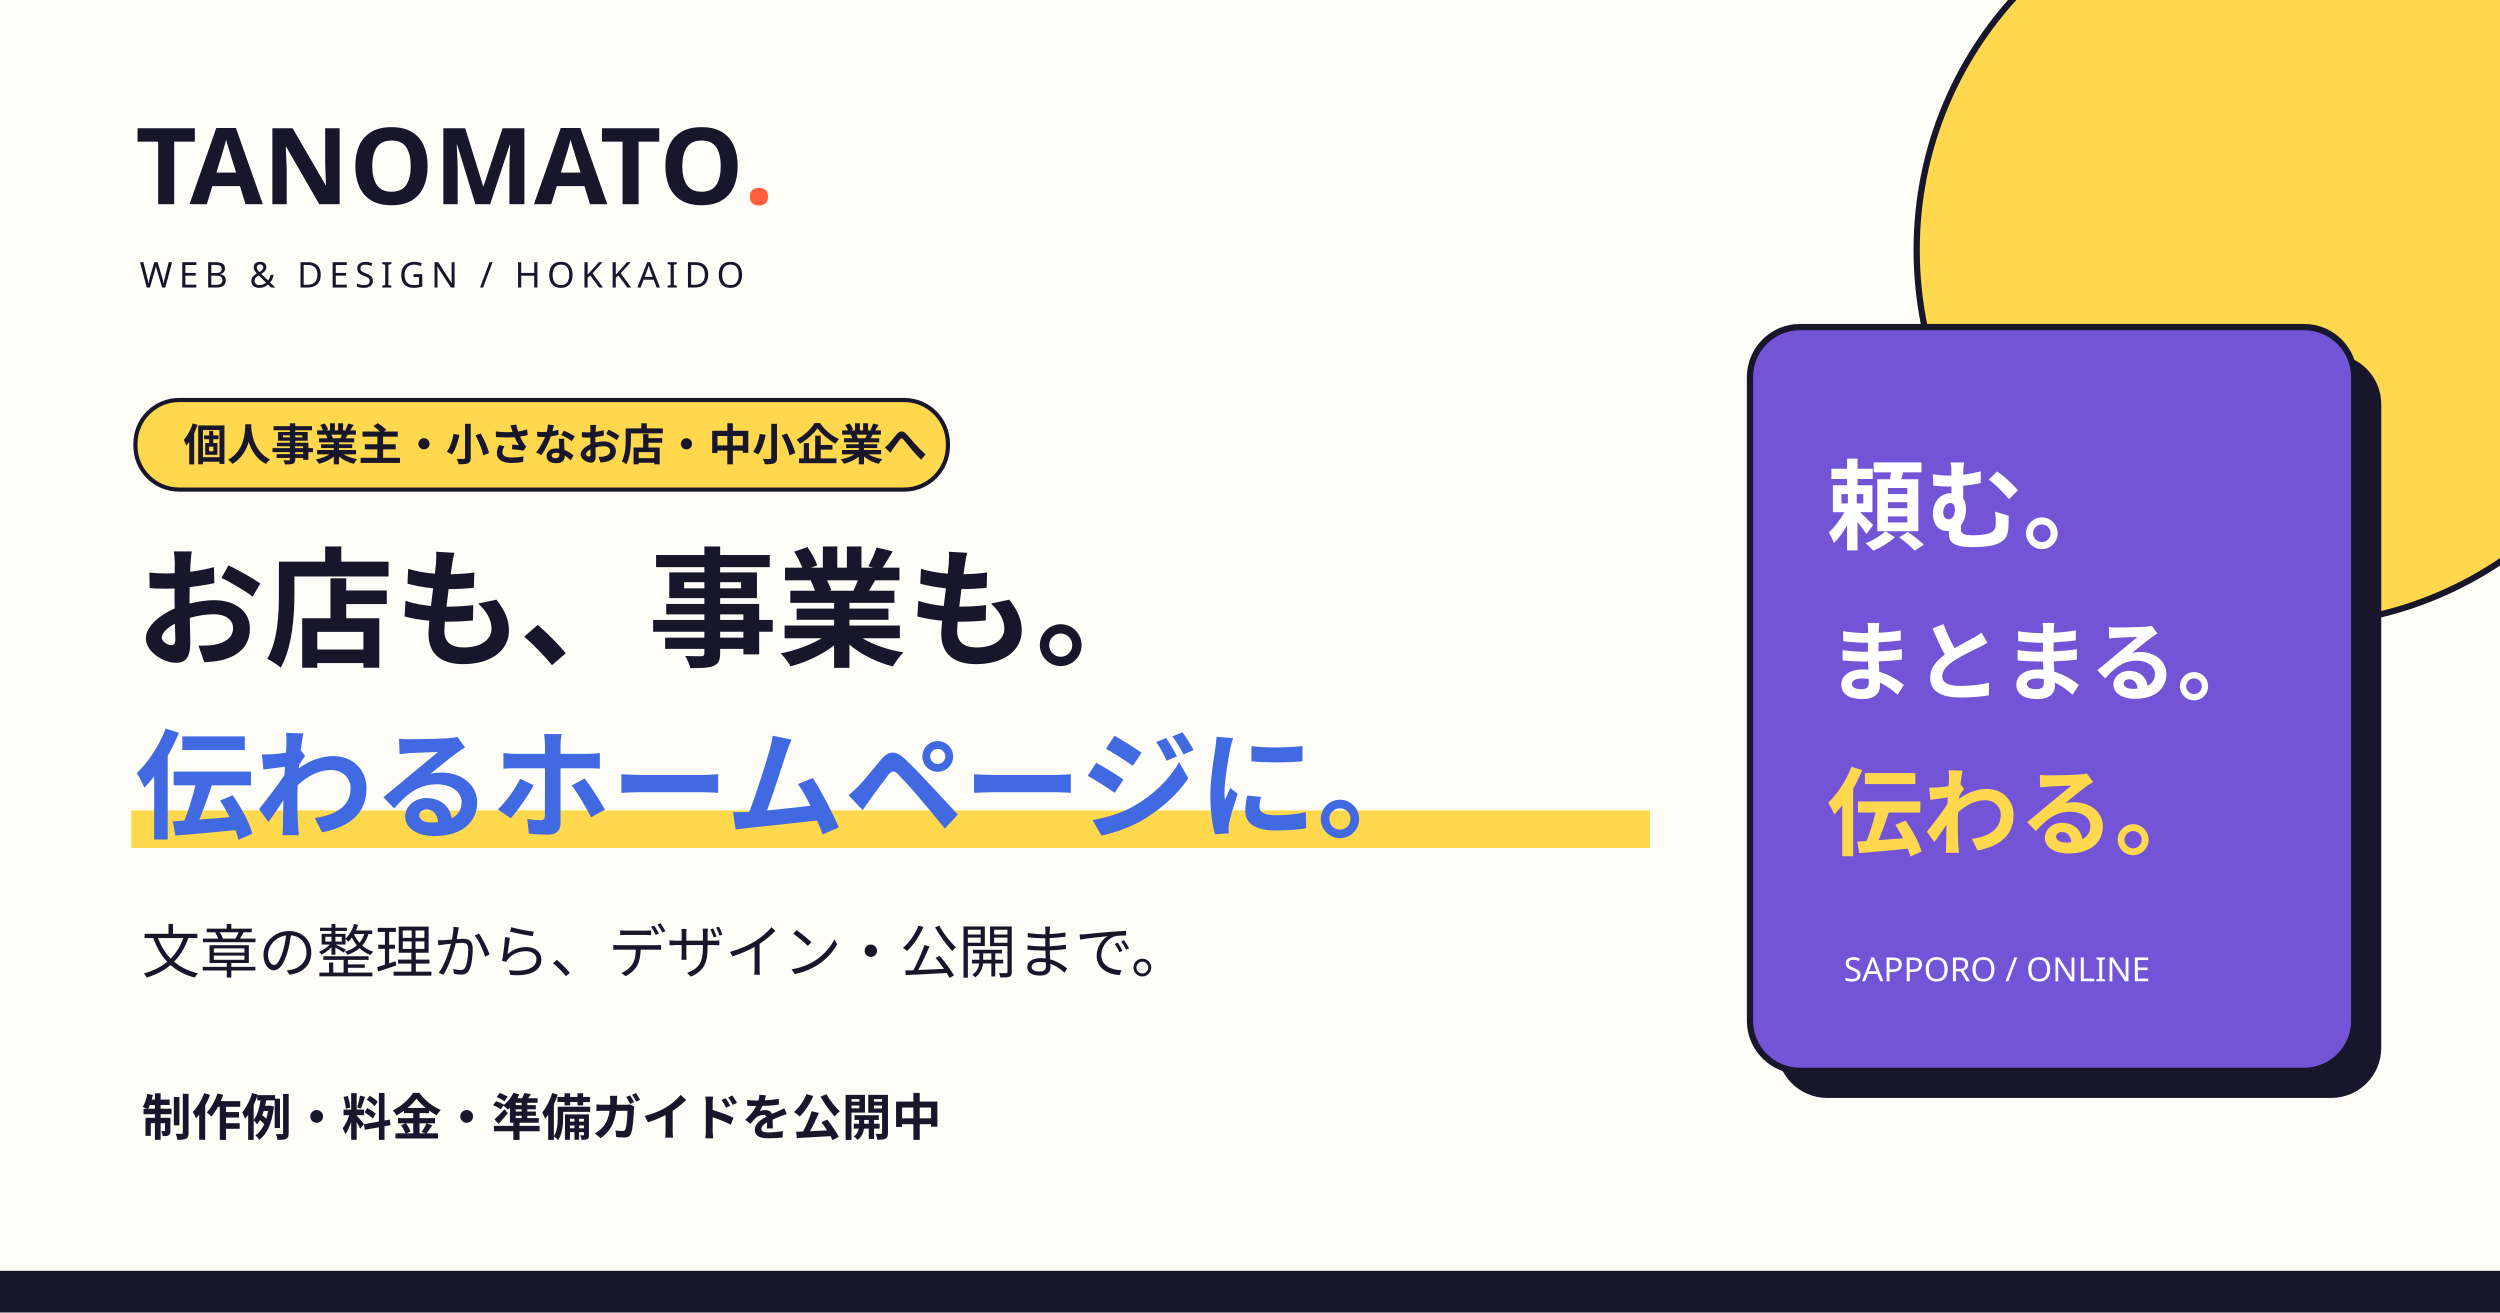
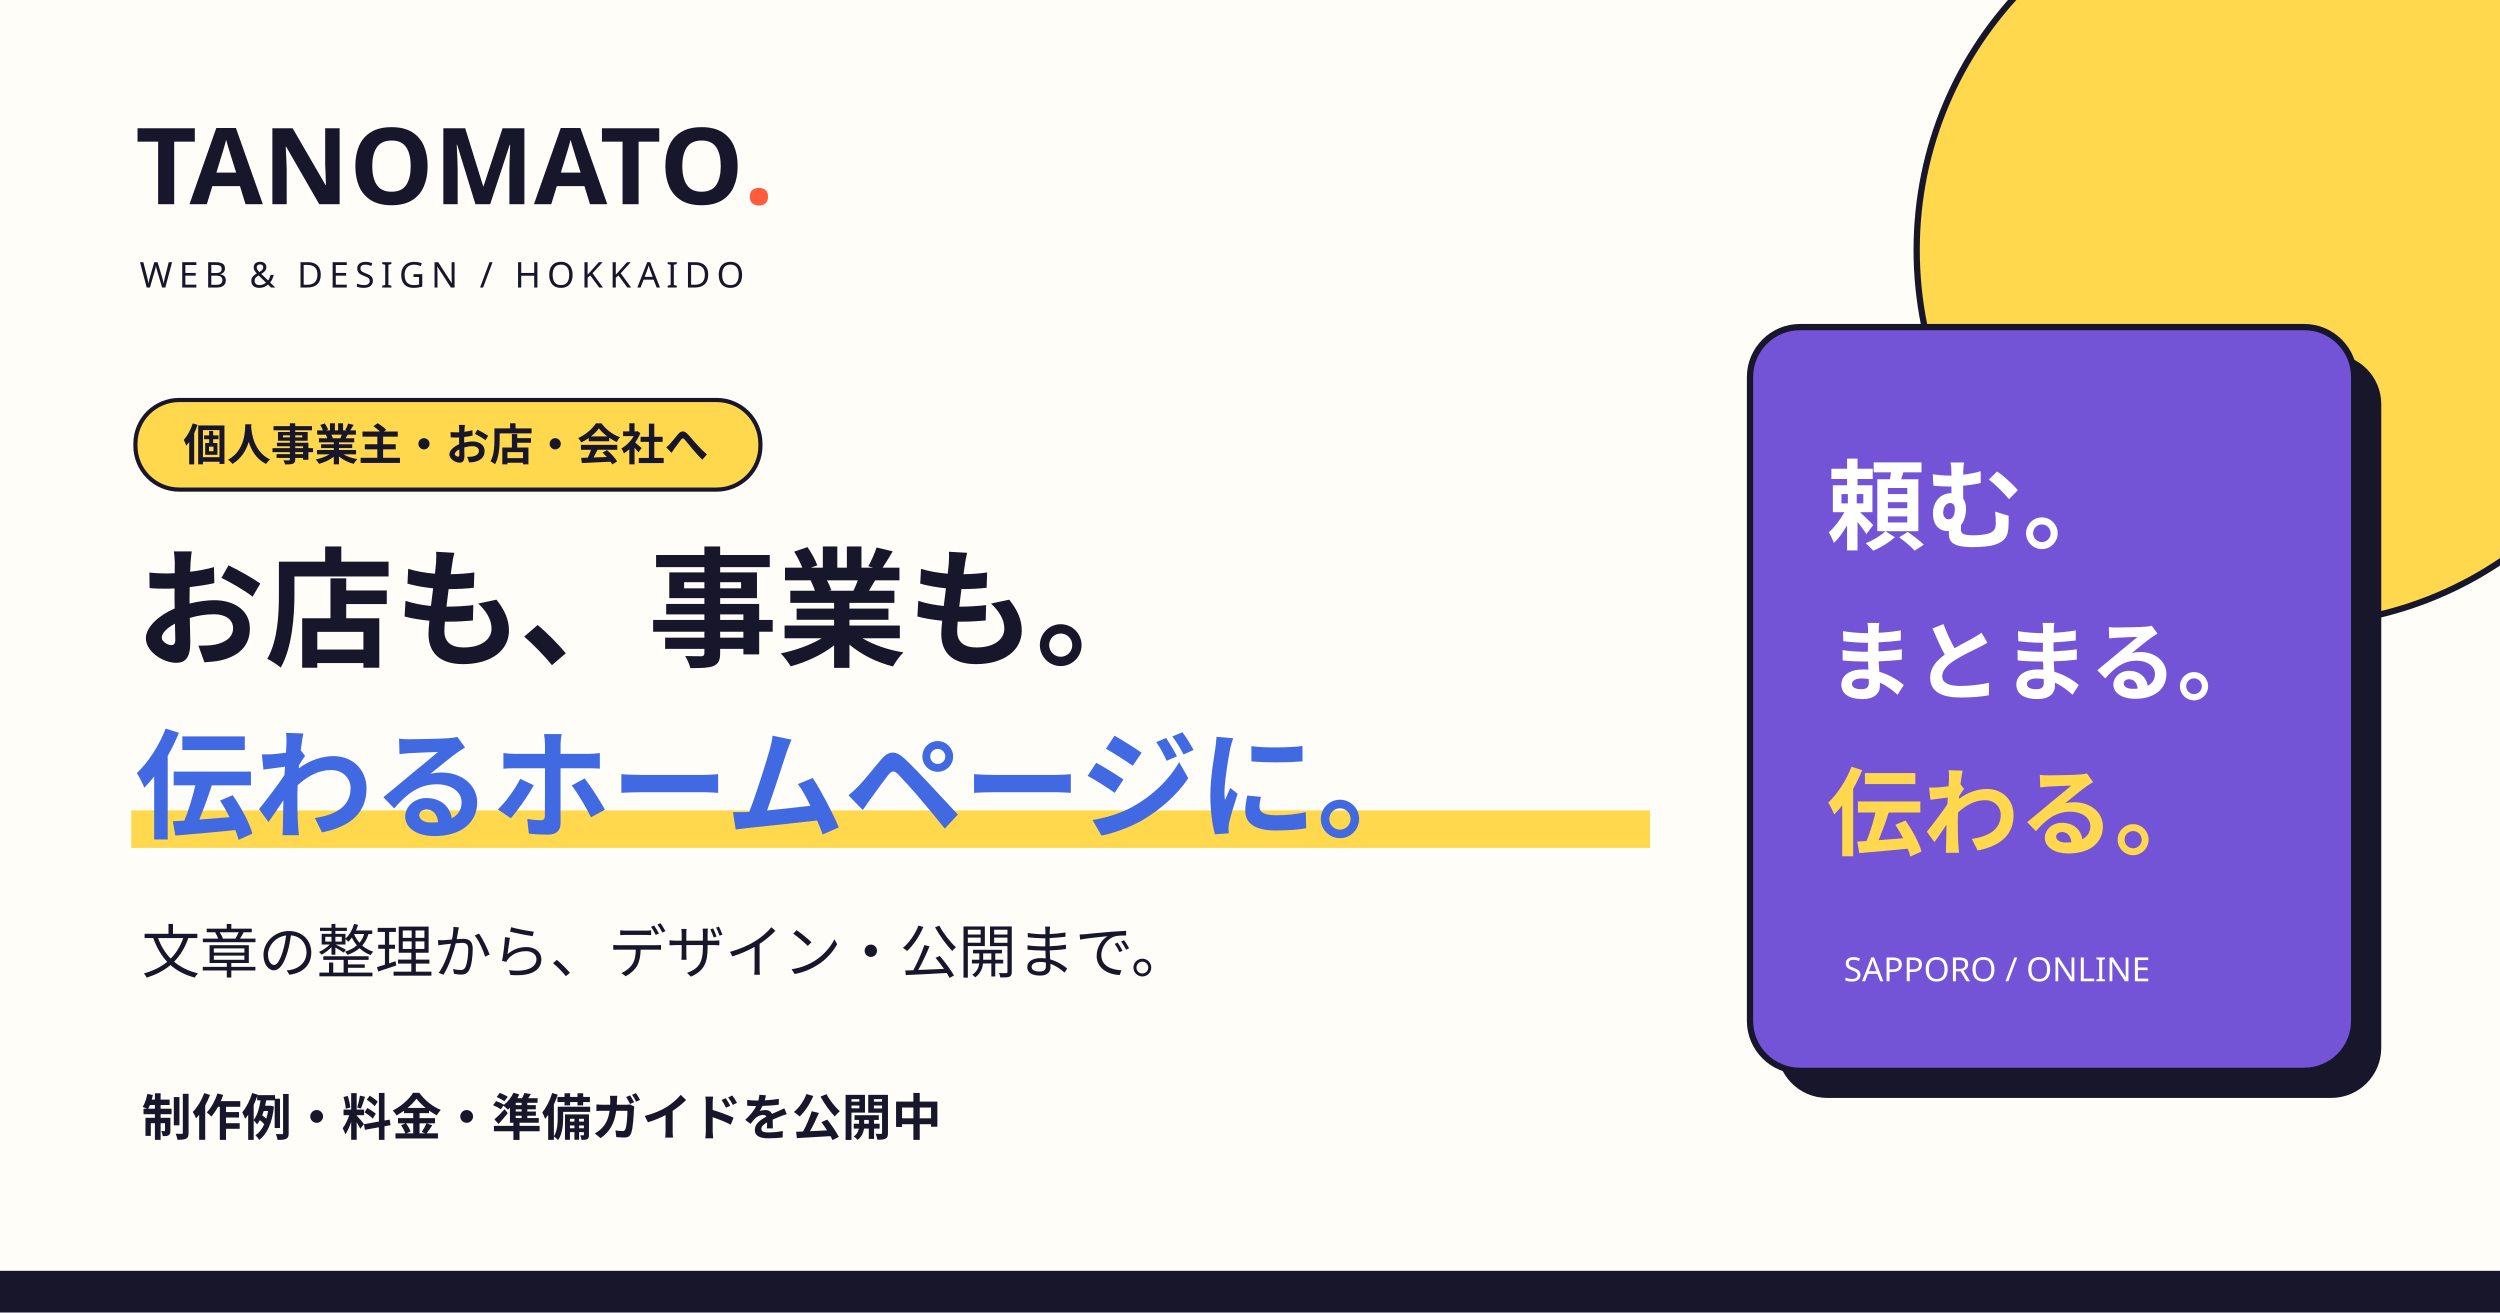
<svg xmlns="http://www.w3.org/2000/svg" width="1200" height="630" viewBox="0 0 1200 630">
  <rect width="1200" height="630" fill="#fffdf8" />
  <circle cx="1100" cy="120" r="180" fill="#ffd84d" stroke="#17162b" stroke-width="3" />
  <rect x="853" y="170" width="290" height="357" rx="24" fill="#17162b" />
  <rect x="840" y="157" width="290" height="357" rx="24" fill="#7454d6" stroke="#17162b" stroke-width="3" />
  <g font-family="Yu Gothic, Meiryo, sans-serif" fill="#17162b">
    <text x="65" y="98" font-size="51" font-weight="900">TANOMATO<tspan fill="#ff5d3b">.</tspan>
    </text>
    <text x="67" y="138" font-size="17" letter-spacing="3">WEB &amp; DESIGN / HOKKAIDO</text>
-     <rect x="65" y="192" width="390" height="43" rx="21" fill="#ffd84d" stroke="#17162b" stroke-width="2" />
-     <text x="88" y="221" font-size="21" font-weight="700">個人事業主・小さなお店・中小企業へ</text>
+     <rect x="65" y="192" width="300" height="43" rx="21" fill="#ffd84d" stroke="#17162b" stroke-width="2" />
+     <text x="88" y="221" font-size="21" font-weight="700">個人事業主・お店・会社へ</text>
    <text x="65" y="315" font-size="62" font-weight="900">お店も、事業も。</text>
    <rect x="63" y="389" width="729" height="18" fill="#ffd84d" />
    <text x="65" y="398" font-size="57" font-weight="900" fill="#4169e1">伝わるホームページに。</text>
    <text x="68" y="467" font-size="28">文章の整理から、デザイン・公開まで。</text>
    <text x="68" y="545" font-size="24" font-weight="700">制作例・料金・準備ガイドを公開中</text>
    <text x="877" y="260" font-size="47" font-weight="900" fill="#fff">頼む。</text>
    <text x="877" y="333" font-size="42" font-weight="900" fill="#fff">まとまる。</text>
    <text x="877" y="407" font-size="46" font-weight="900" fill="#ffd84d">伝わる。</text>
    <text x="885" y="471" font-size="16" fill="#fff">SAPPORO / ONLINE</text>
  </g>
  <rect y="610" width="1200" height="20" fill="#17162b" />
</svg>
